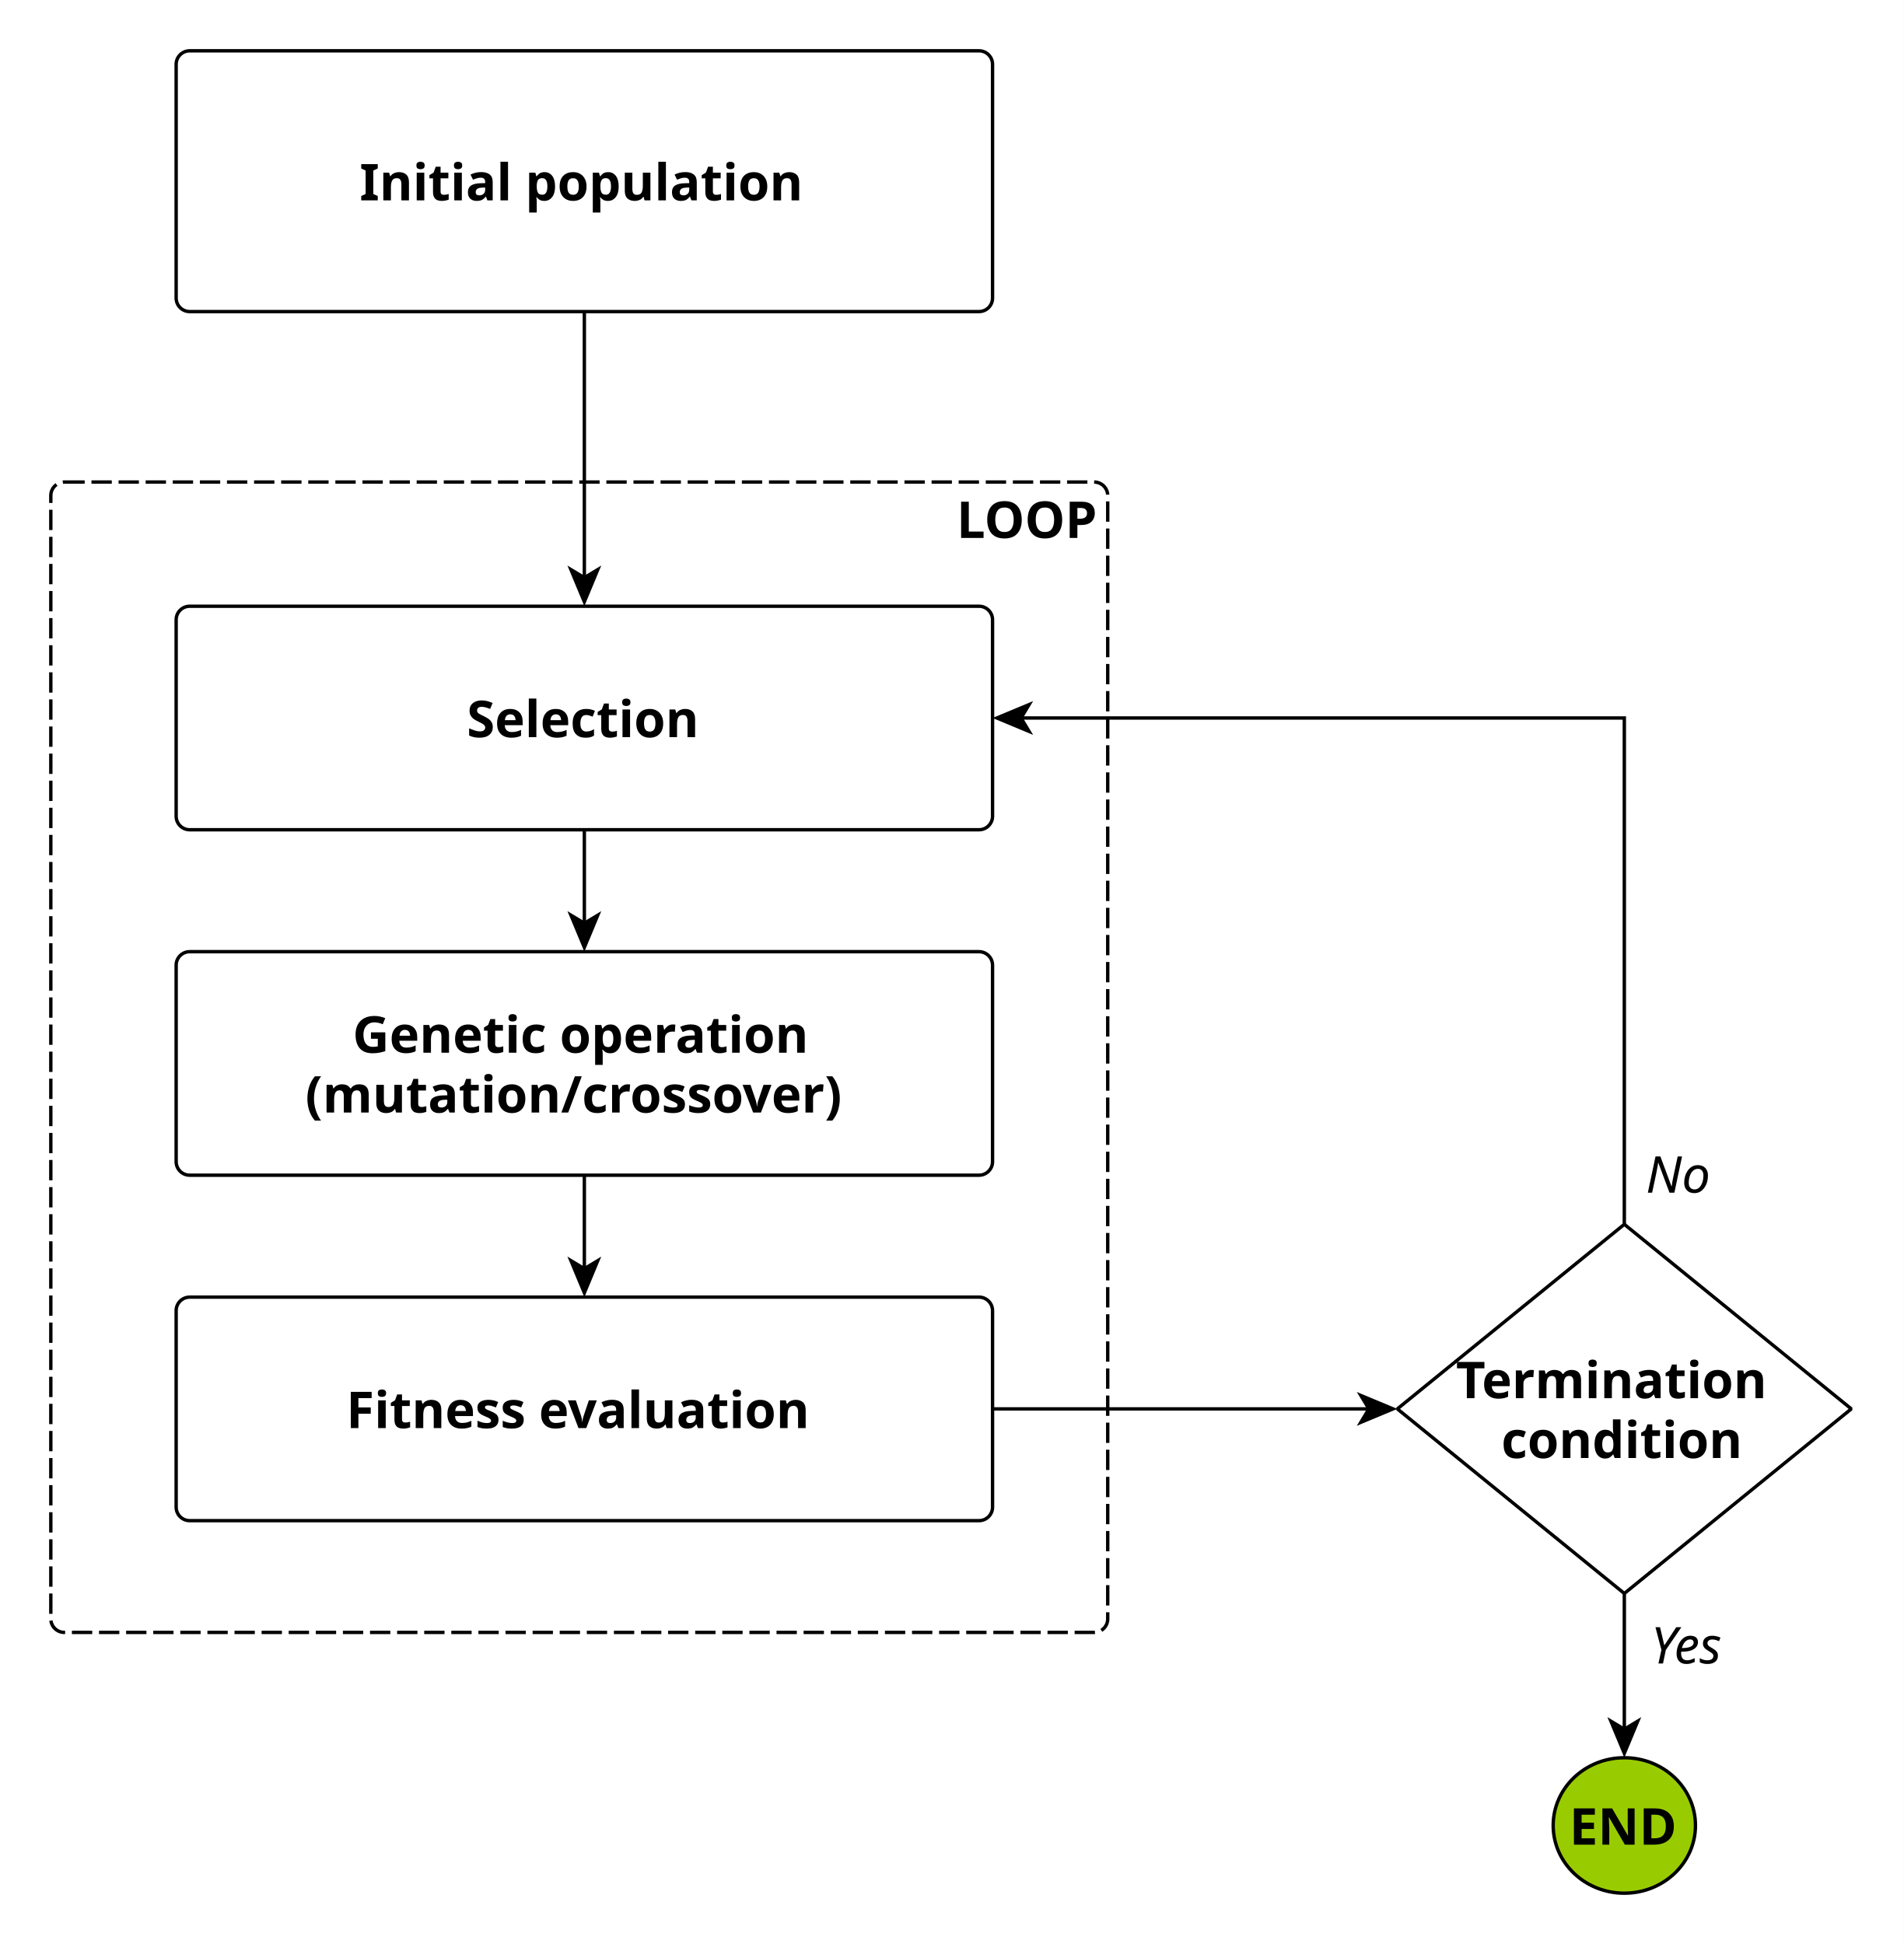
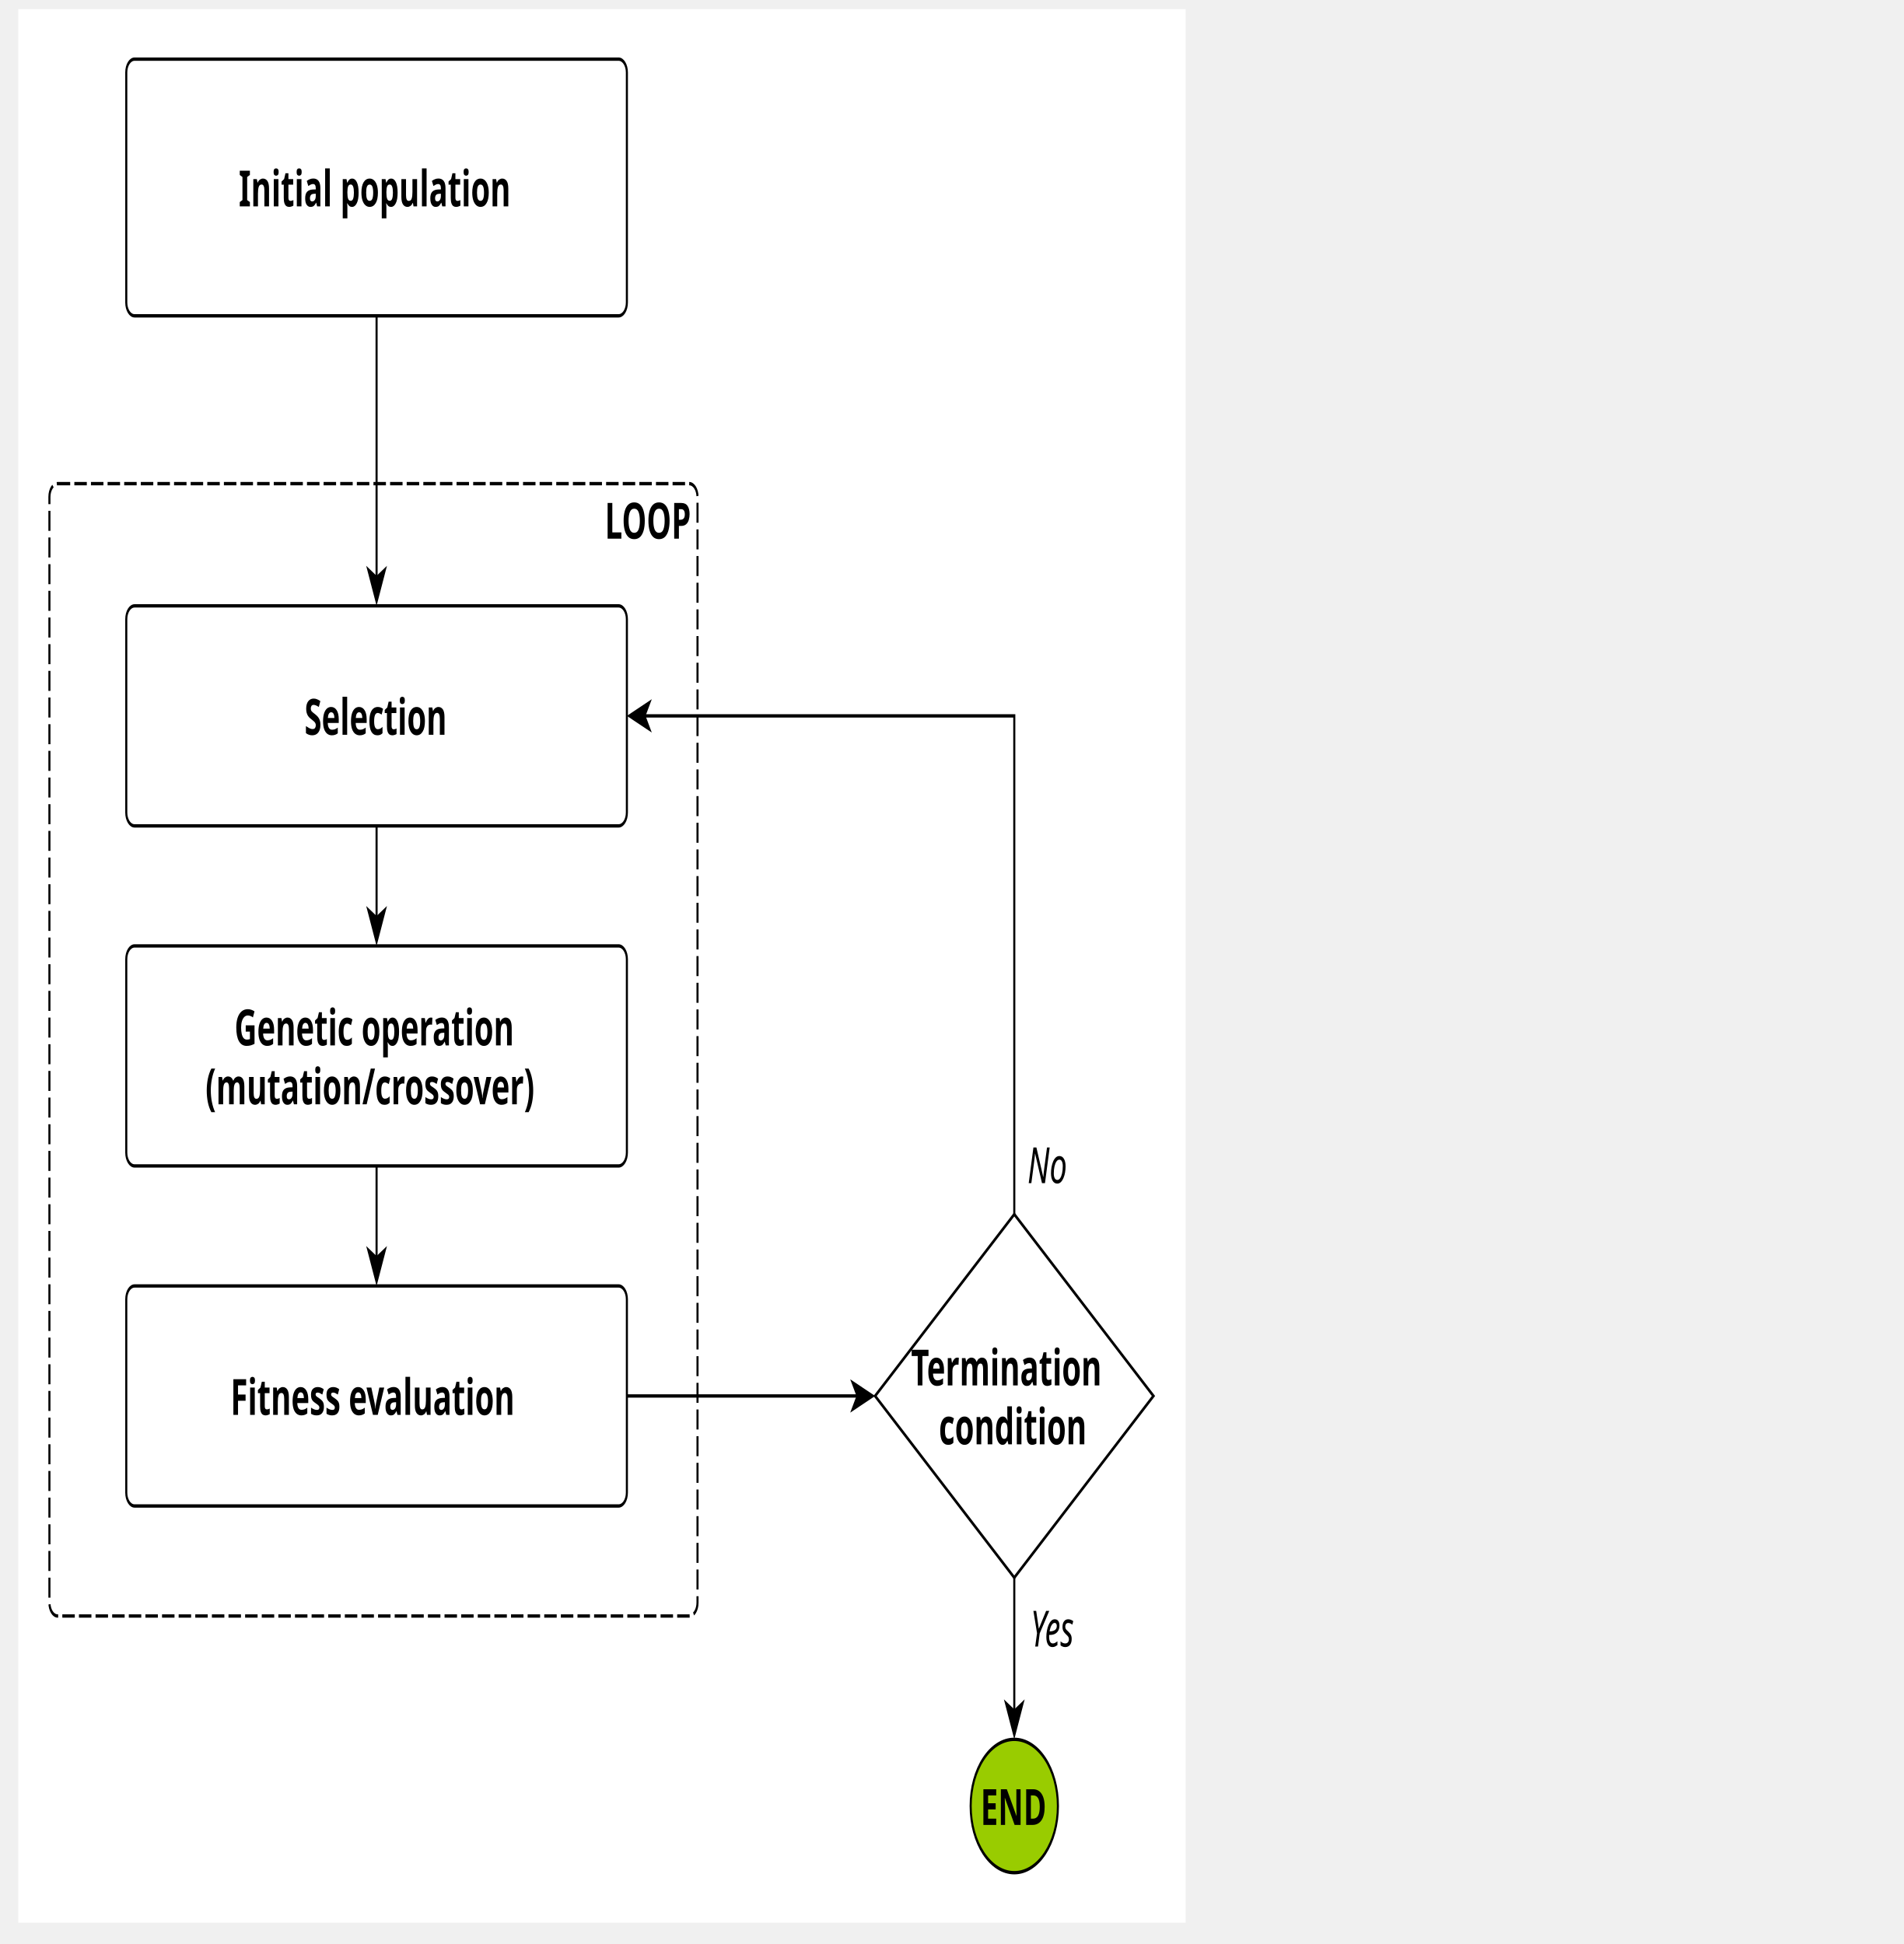
- <svg xmlns="http://www.w3.org/2000/svg" fill-opacity="1" color-rendering="auto" color-interpolation="auto" text-rendering="auto" stroke="black" stroke-linecap="square" width="562" stroke-miterlimit="10" shape-rendering="auto" stroke-opacity="1" fill="black" stroke-dasharray="none" font-weight="normal" stroke-width="1" height="574" font-family="'Dialog'" font-style="normal" stroke-linejoin="miter" font-size="12px" stroke-dashoffset="0" image-rendering="auto">
+ <svg xmlns="http://www.w3.org/2000/svg" fill-opacity="1" color-rendering="auto" color-interpolation="auto" text-rendering="auto" stroke="black" stroke-linecap="square" width="562" stroke-miterlimit="10" shape-rendering="auto" stroke-opacity="1" fill="black" stroke-dasharray="none" font-weight="normal" stroke-width="1" height="574" font-family="'Dialog'" font-style="normal" stroke-linejoin="miter" font-size="12px" stroke-dashoffset="0" image-rendering="auto" version="1.1" id="svg164">
  <defs id="genericDefs" />
-   <g>
+   <g id="g162" transform="matrix(0.6131968,0,0,0.9843506,5.389669,2.694834)">
    <defs id="defs1">
      <clipPath clipPathUnits="userSpaceOnUse" id="clipPath1">
-         <path d="M0 0 L562 0 L562 574 L0 574 L0 0 Z" />
+         <path d="M 0,0 H 562 V 574 H 0 Z" id="path83" />
      </clipPath>
      <clipPath clipPathUnits="userSpaceOnUse" id="clipPath2">
-         <path d="M202 59 L764 59 L764 633 L202 633 L202 59 Z" />
+         <path d="M 202,59 H 764 V 633 H 202 Z" id="path86" />
      </clipPath>
    </defs>
-     <g fill="white" text-rendering="geometricPrecision" shape-rendering="geometricPrecision" transform="translate(-202,-59)" stroke="white">
-       <rect x="202" width="562" height="574" y="59" clip-path="url(#clipPath2)" stroke="none" />
+     <g fill="#ffffff" text-rendering="geometricPrecision" shape-rendering="geometricPrecision" transform="translate(-202,-59)" stroke="#ffffff" id="g92">
+       <rect x="202" width="562" height="574" y="59" clip-path="url(#clipPath2)" stroke="none" id="rect90" />
    </g>
-     <g text-rendering="geometricPrecision" stroke-miterlimit="1.45" shape-rendering="geometricPrecision" transform="matrix(1,0,0,1,-202,-59)" stroke-linecap="butt">
-       <rect x="254" y="74" clip-path="url(#clipPath2)" fill="none" width="241" rx="4" ry="4" height="77" />
-       <text x="308.154" font-size="15px" y="118.169" clip-path="url(#clipPath2)" font-family="sans-serif" stroke="none" font-weight="bold" xml:space="preserve">Initial population</text>
+     <g text-rendering="geometricPrecision" stroke-miterlimit="1.45" shape-rendering="geometricPrecision" transform="translate(-202,-59)" stroke-linecap="butt" id="g98">
+       <rect x="254" y="74" clip-path="url(#clipPath2)" fill="none" width="241" rx="4" ry="4" height="77" id="rect94" />
+       <text x="308.154" font-size="15px" y="118.169" clip-path="url(#clipPath2)" font-family="sans-serif" stroke="none" font-weight="bold" xml:space="preserve" id="text96">Initial population</text>
    </g>
-     <g fill="rgb(153,204,0)" text-rendering="geometricPrecision" shape-rendering="geometricPrecision" transform="matrix(1,0,0,1,-202,-59)" stroke="rgb(153,204,0)">
-       <ellipse rx="21" ry="20" clip-path="url(#clipPath2)" cx="681.5" cy="598" stroke="none" />
+     <g fill="#99cc00" text-rendering="geometricPrecision" shape-rendering="geometricPrecision" transform="translate(-202,-59)" stroke="#99cc00" id="g102">
+       <ellipse rx="21" ry="20" clip-path="url(#clipPath2)" cx="681.5" cy="598" stroke="none" id="ellipse100" />
    </g>
-     <g text-rendering="geometricPrecision" stroke-miterlimit="1.45" shape-rendering="geometricPrecision" transform="matrix(1,0,0,1,-202,-59)" stroke-linecap="butt">
-       <ellipse rx="21" fill="none" ry="20" clip-path="url(#clipPath2)" cx="681.5" cy="598" />
-       <text x="665.284" font-size="15px" y="603.669" clip-path="url(#clipPath2)" font-family="sans-serif" stroke="none" font-weight="bold" xml:space="preserve">END</text>
-       <text x="484.38" font-size="15px" y="217.836" clip-path="url(#clipPath2)" font-family="sans-serif" stroke="none" font-weight="bold" xml:space="preserve">LOOP</text>
-       <rect x="217" y="201.334" clip-path="url(#clipPath2)" fill="none" width="312" stroke-dasharray="6,2" rx="4" ry="4" height="339.666" />
-       <rect x="254" y="238" clip-path="url(#clipPath2)" fill="none" width="241" rx="4" ry="4" height="66" />
-       <text x="339.801" font-size="15px" y="276.669" clip-path="url(#clipPath2)" font-family="sans-serif" stroke="none" font-weight="bold" xml:space="preserve">Selection</text>
-       <rect x="254" y="340" clip-path="url(#clipPath2)" fill="none" width="241" rx="4" ry="4" height="66" />
-       <text x="306.084" font-size="15px" y="369.836" clip-path="url(#clipPath2)" font-family="sans-serif" stroke="none" font-weight="bold" xml:space="preserve">Genetic operation</text>
-       <text x="292.143" font-size="15px" y="387.502" clip-path="url(#clipPath2)" font-family="sans-serif" stroke="none" font-weight="bold" xml:space="preserve">(mutation/crossover)</text>
-       <rect x="254" y="442" clip-path="url(#clipPath2)" fill="none" width="241" rx="4" ry="4" height="66" />
-       <text x="304.221" font-size="15px" y="480.669" clip-path="url(#clipPath2)" font-family="sans-serif" stroke="none" font-weight="bold" xml:space="preserve">Fitness evaluation</text>
-       <path fill="none" d="M614.5 475 L681.5 420.5 L748.5 475 L681.5 529.5 Z" clip-path="url(#clipPath2)" fill-rule="evenodd" />
-       <text x="631.809" font-size="15px" y="471.836" clip-path="url(#clipPath2)" font-family="sans-serif" stroke="none" font-weight="bold" xml:space="preserve">Termination </text>
-       <text x="645.19" font-size="15px" y="489.502" clip-path="url(#clipPath2)" font-family="sans-serif" stroke="none" font-weight="bold" xml:space="preserve">condition</text>
-       <text x="687.852" font-size="15px" y="411.169" clip-path="url(#clipPath2)" font-family="sans-serif" font-style="italic" stroke="none" xml:space="preserve">No</text>
-       <text x="689.325" font-size="15px" y="550.169" clip-path="url(#clipPath2)" font-family="sans-serif" font-style="italic" stroke="none" xml:space="preserve">Yes</text>
-       <path fill="none" d="M374.5 151.003 L374.5 229.983" clip-path="url(#clipPath2)" />
-       <path d="M374.5 237.983 L379.5 225.983 L374.5 228.983 L369.5 225.983 Z" clip-path="url(#clipPath2)" stroke="none" />
-       <path fill="none" d="M374.5 304.021 L374.5 332.026" clip-path="url(#clipPath2)" />
-       <path d="M374.5 340.026 L379.5 328.026 L374.5 331.026 L369.5 328.026 Z" clip-path="url(#clipPath2)" stroke="none" />
-       <path fill="none" d="M374.5 406.021 L374.5 434.026" clip-path="url(#clipPath2)" />
-       <path d="M374.5 442.026 L379.5 430.026 L374.5 433.026 L369.5 430.026 Z" clip-path="url(#clipPath2)" stroke="none" />
-       <path fill="none" d="M494.984 475 L606.516 475" clip-path="url(#clipPath2)" />
-       <path d="M614.516 475 L602.516 470 L605.516 475 L602.516 480 Z" clip-path="url(#clipPath2)" stroke="none" />
-       <path fill="none" d="M681.5 420.464 L681.5 271 L677 271 L502.99 271" clip-path="url(#clipPath2)" />
-       <path d="M494.99 271 L506.99 276 L503.99 271 L506.99 266 Z" clip-path="url(#clipPath2)" stroke="none" />
-       <path fill="none" d="M681.5 529.503 L681.5 570" clip-path="url(#clipPath2)" />
-       <path d="M681.5 578 L686.5 566 L681.5 569 L676.5 566 Z" clip-path="url(#clipPath2)" stroke="none" />
+     <g text-rendering="geometricPrecision" stroke-miterlimit="1.45" shape-rendering="geometricPrecision" transform="translate(-202,-59)" stroke-linecap="butt" id="g160">
+       <ellipse rx="21" fill="none" ry="20" clip-path="url(#clipPath2)" cx="681.5" cy="598" id="ellipse104" />
+       <text x="665.284" font-size="15px" y="603.669" clip-path="url(#clipPath2)" font-family="sans-serif" stroke="none" font-weight="bold" xml:space="preserve" id="text106">END</text>
+       <text x="484.38" font-size="15px" y="217.836" clip-path="url(#clipPath2)" font-family="sans-serif" stroke="none" font-weight="bold" xml:space="preserve" id="text108">LOOP</text>
+       <rect x="217" y="201.334" clip-path="url(#clipPath2)" fill="none" width="312" stroke-dasharray="6, 2" rx="4" ry="4" height="339.666" id="rect110" />
+       <rect x="254" y="238" clip-path="url(#clipPath2)" fill="none" width="241" rx="4" ry="4" height="66" id="rect112" />
+       <text x="339.802" font-size="15px" y="276.669" clip-path="url(#clipPath2)" font-family="sans-serif" stroke="none" font-weight="bold" xml:space="preserve" id="text114">Selection</text>
+       <rect x="254" y="340" clip-path="url(#clipPath2)" fill="none" width="241" rx="4" ry="4" height="66" id="rect116" />
+       <text x="306.084" font-size="15px" y="369.836" clip-path="url(#clipPath2)" font-family="sans-serif" stroke="none" font-weight="bold" xml:space="preserve" id="text118">Genetic operation</text>
+       <text x="292.143" font-size="15px" y="387.502" clip-path="url(#clipPath2)" font-family="sans-serif" stroke="none" font-weight="bold" xml:space="preserve" id="text120">(mutation/crossover)</text>
+       <rect x="254" y="442" clip-path="url(#clipPath2)" fill="none" width="241" rx="4" ry="4" height="66" id="rect122" />
+       <text x="304.22" font-size="15px" y="480.669" clip-path="url(#clipPath2)" font-family="sans-serif" stroke="none" font-weight="bold" xml:space="preserve" id="text124">Fitness evaluation</text>
+       <path fill="none" d="m 614.5,475 67,-54.5 67,54.5 -67,54.5 z" clip-path="url(#clipPath2)" fill-rule="evenodd" id="path126" />
+       <text x="631.809" font-size="15px" y="471.836" clip-path="url(#clipPath2)" font-family="sans-serif" stroke="none" font-weight="bold" xml:space="preserve" id="text128">Termination </text>
+       <text x="645.19" font-size="15px" y="489.502" clip-path="url(#clipPath2)" font-family="sans-serif" stroke="none" font-weight="bold" xml:space="preserve" id="text130">condition</text>
+       <text x="687.852" font-size="15px" y="411.169" clip-path="url(#clipPath2)" font-family="sans-serif" font-style="italic" stroke="none" xml:space="preserve" id="text132">No</text>
+       <text x="689.325" font-size="15px" y="550.169" clip-path="url(#clipPath2)" font-family="sans-serif" font-style="italic" stroke="none" xml:space="preserve" id="text134">Yes</text>
+       <path fill="none" d="m 374.5,151.003 v 78.98" clip-path="url(#clipPath2)" id="path136" />
+       <path d="m 374.5,237.983 5,-12 -5,3 -5,-3 z" clip-path="url(#clipPath2)" stroke="none" id="path138" />
+       <path fill="none" d="m 374.5,304.021 v 28.005" clip-path="url(#clipPath2)" id="path140" />
+       <path d="m 374.5,340.026 5,-12 -5,3 -5,-3 z" clip-path="url(#clipPath2)" stroke="none" id="path142" />
+       <path fill="none" d="m 374.5,406.021 v 28.005" clip-path="url(#clipPath2)" id="path144" />
+       <path d="m 374.5,442.026 5,-12 -5,3 -5,-3 z" clip-path="url(#clipPath2)" stroke="none" id="path146" />
+       <path fill="none" d="M 494.984,475 H 606.516" clip-path="url(#clipPath2)" id="path148" />
+       <path d="m 614.516,475 -12,-5 3,5 -3,5 z" clip-path="url(#clipPath2)" stroke="none" id="path150" />
+       <path fill="none" d="M 681.5,420.464 V 271 H 677 502.99" clip-path="url(#clipPath2)" id="path152" />
+       <path d="m 494.99,271 12,5 -3,-5 3,-5 z" clip-path="url(#clipPath2)" stroke="none" id="path154" />
+       <path fill="none" d="M 681.5,529.503 V 570" clip-path="url(#clipPath2)" id="path156" />
+       <path d="m 681.5,578 5,-12 -5,3 -5,-3 z" clip-path="url(#clipPath2)" stroke="none" id="path158" />
    </g>
  </g>
</svg>
